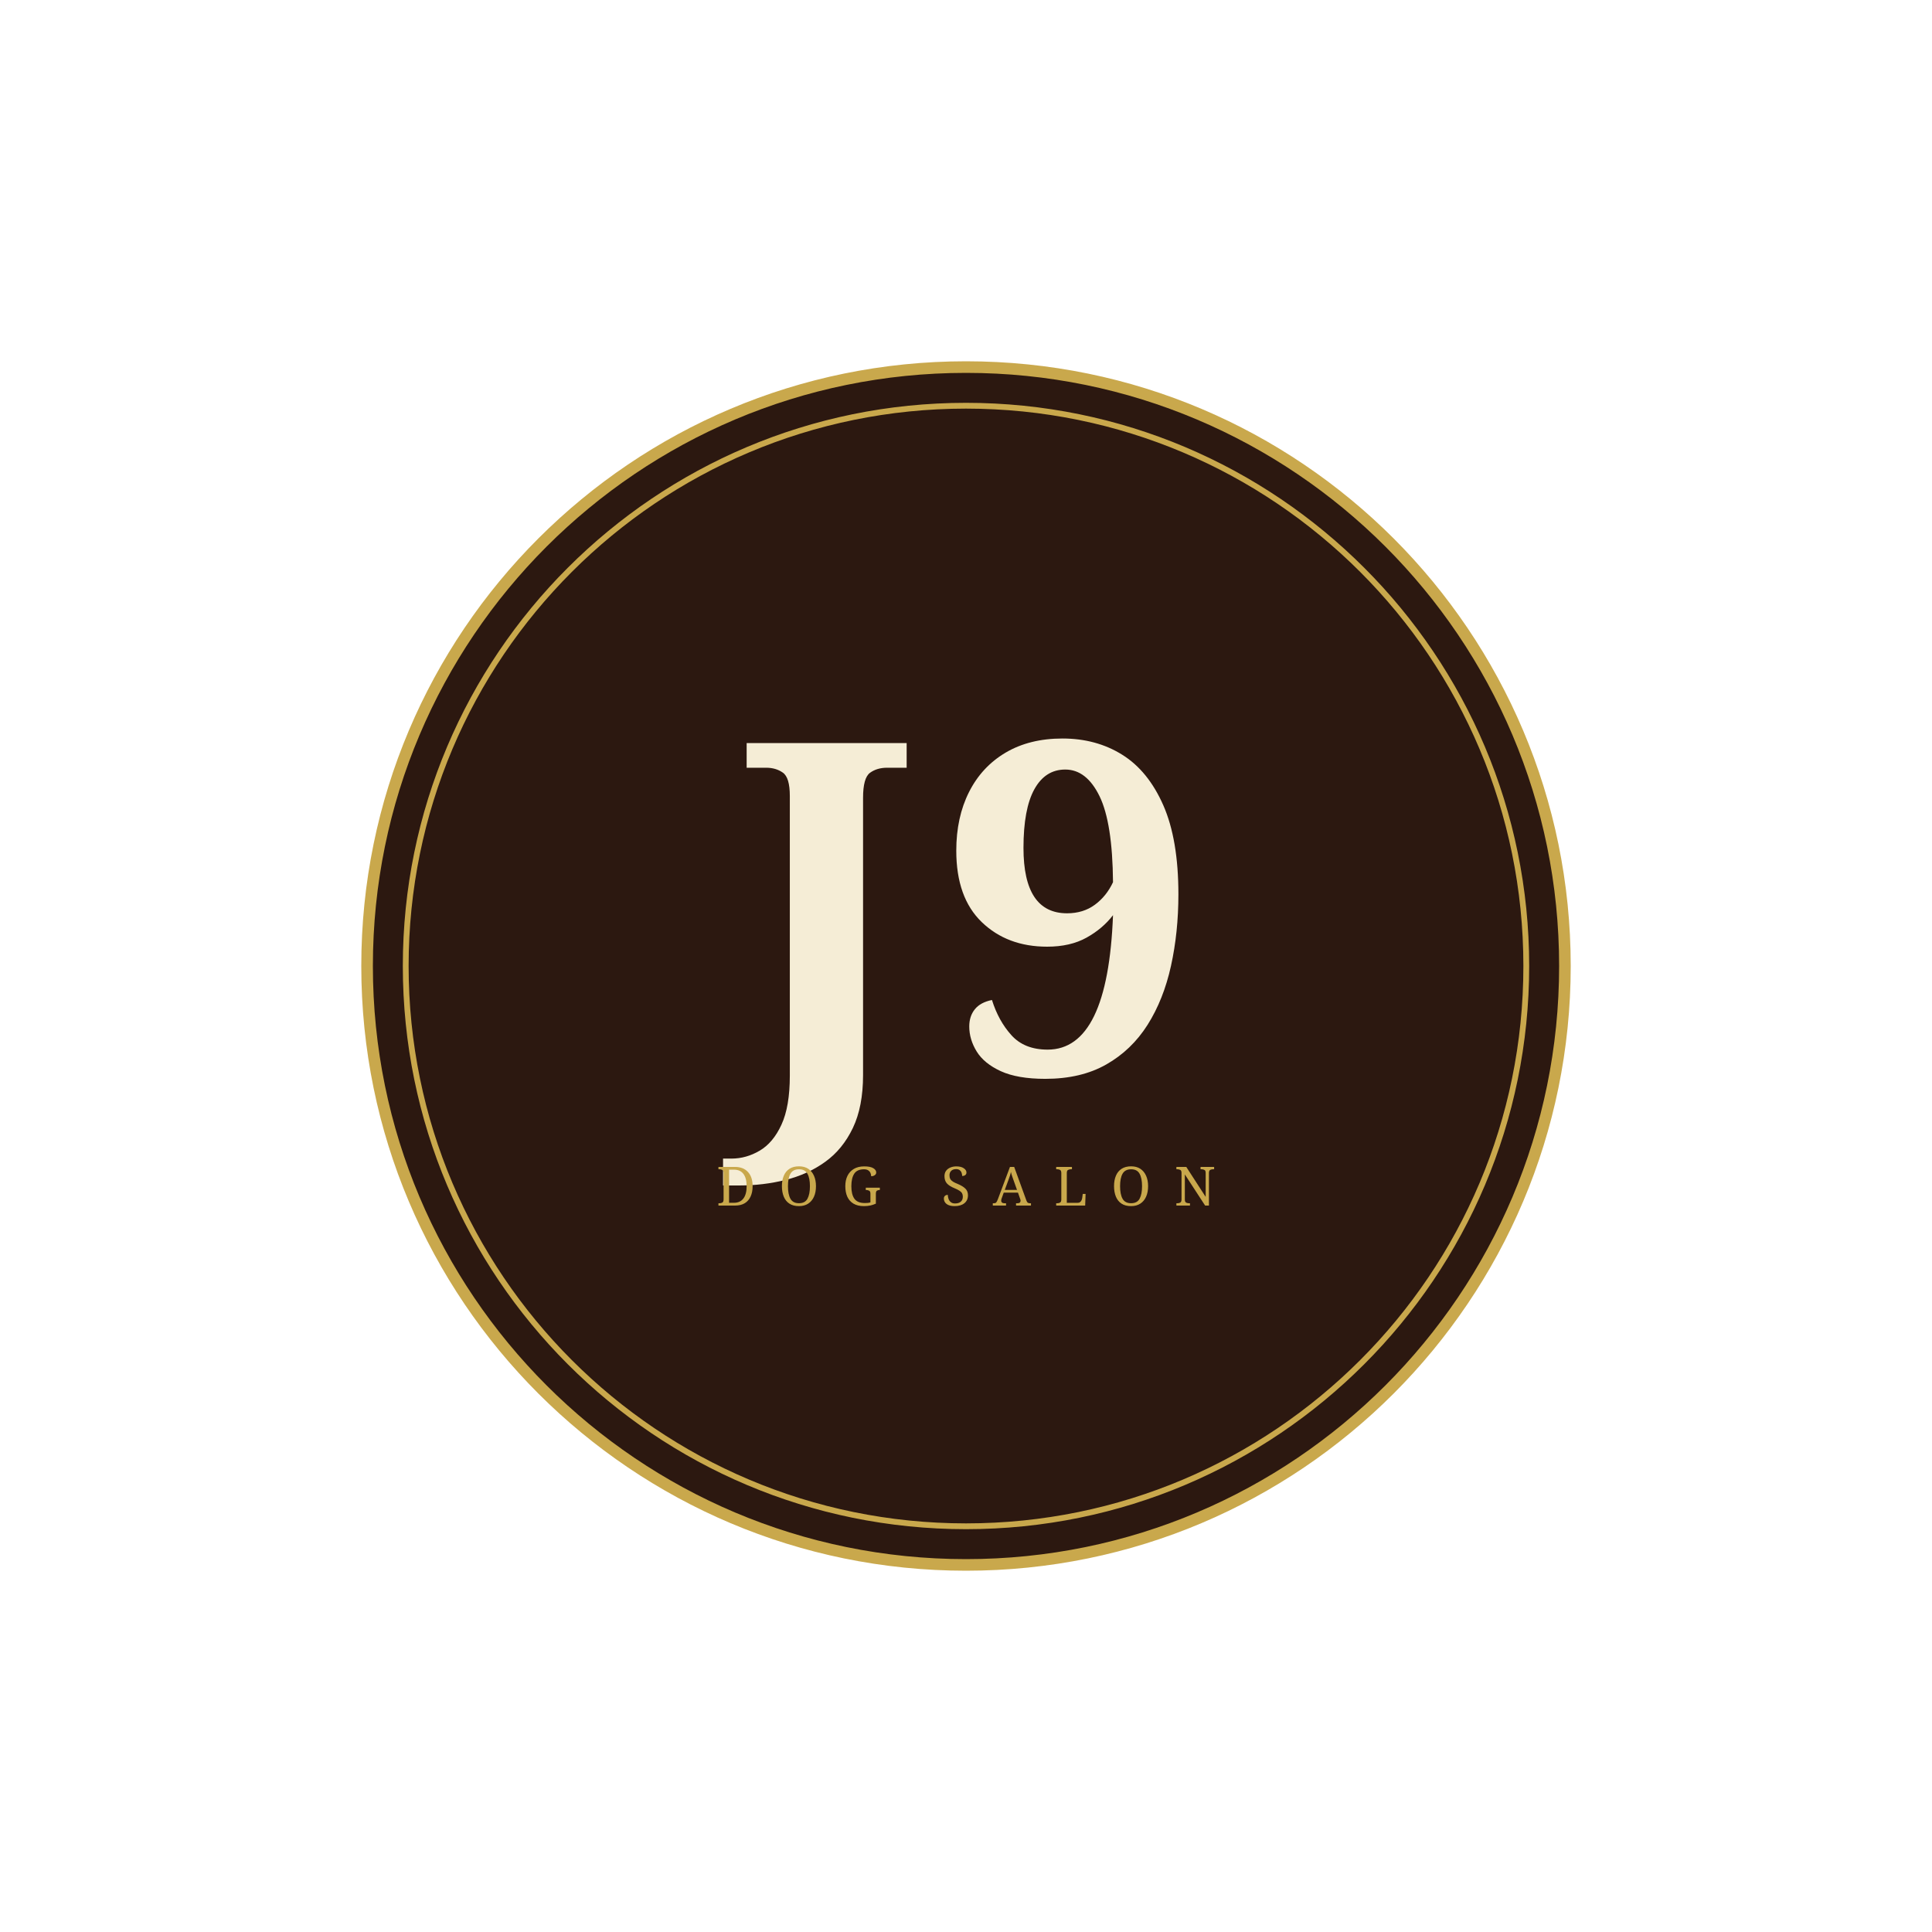
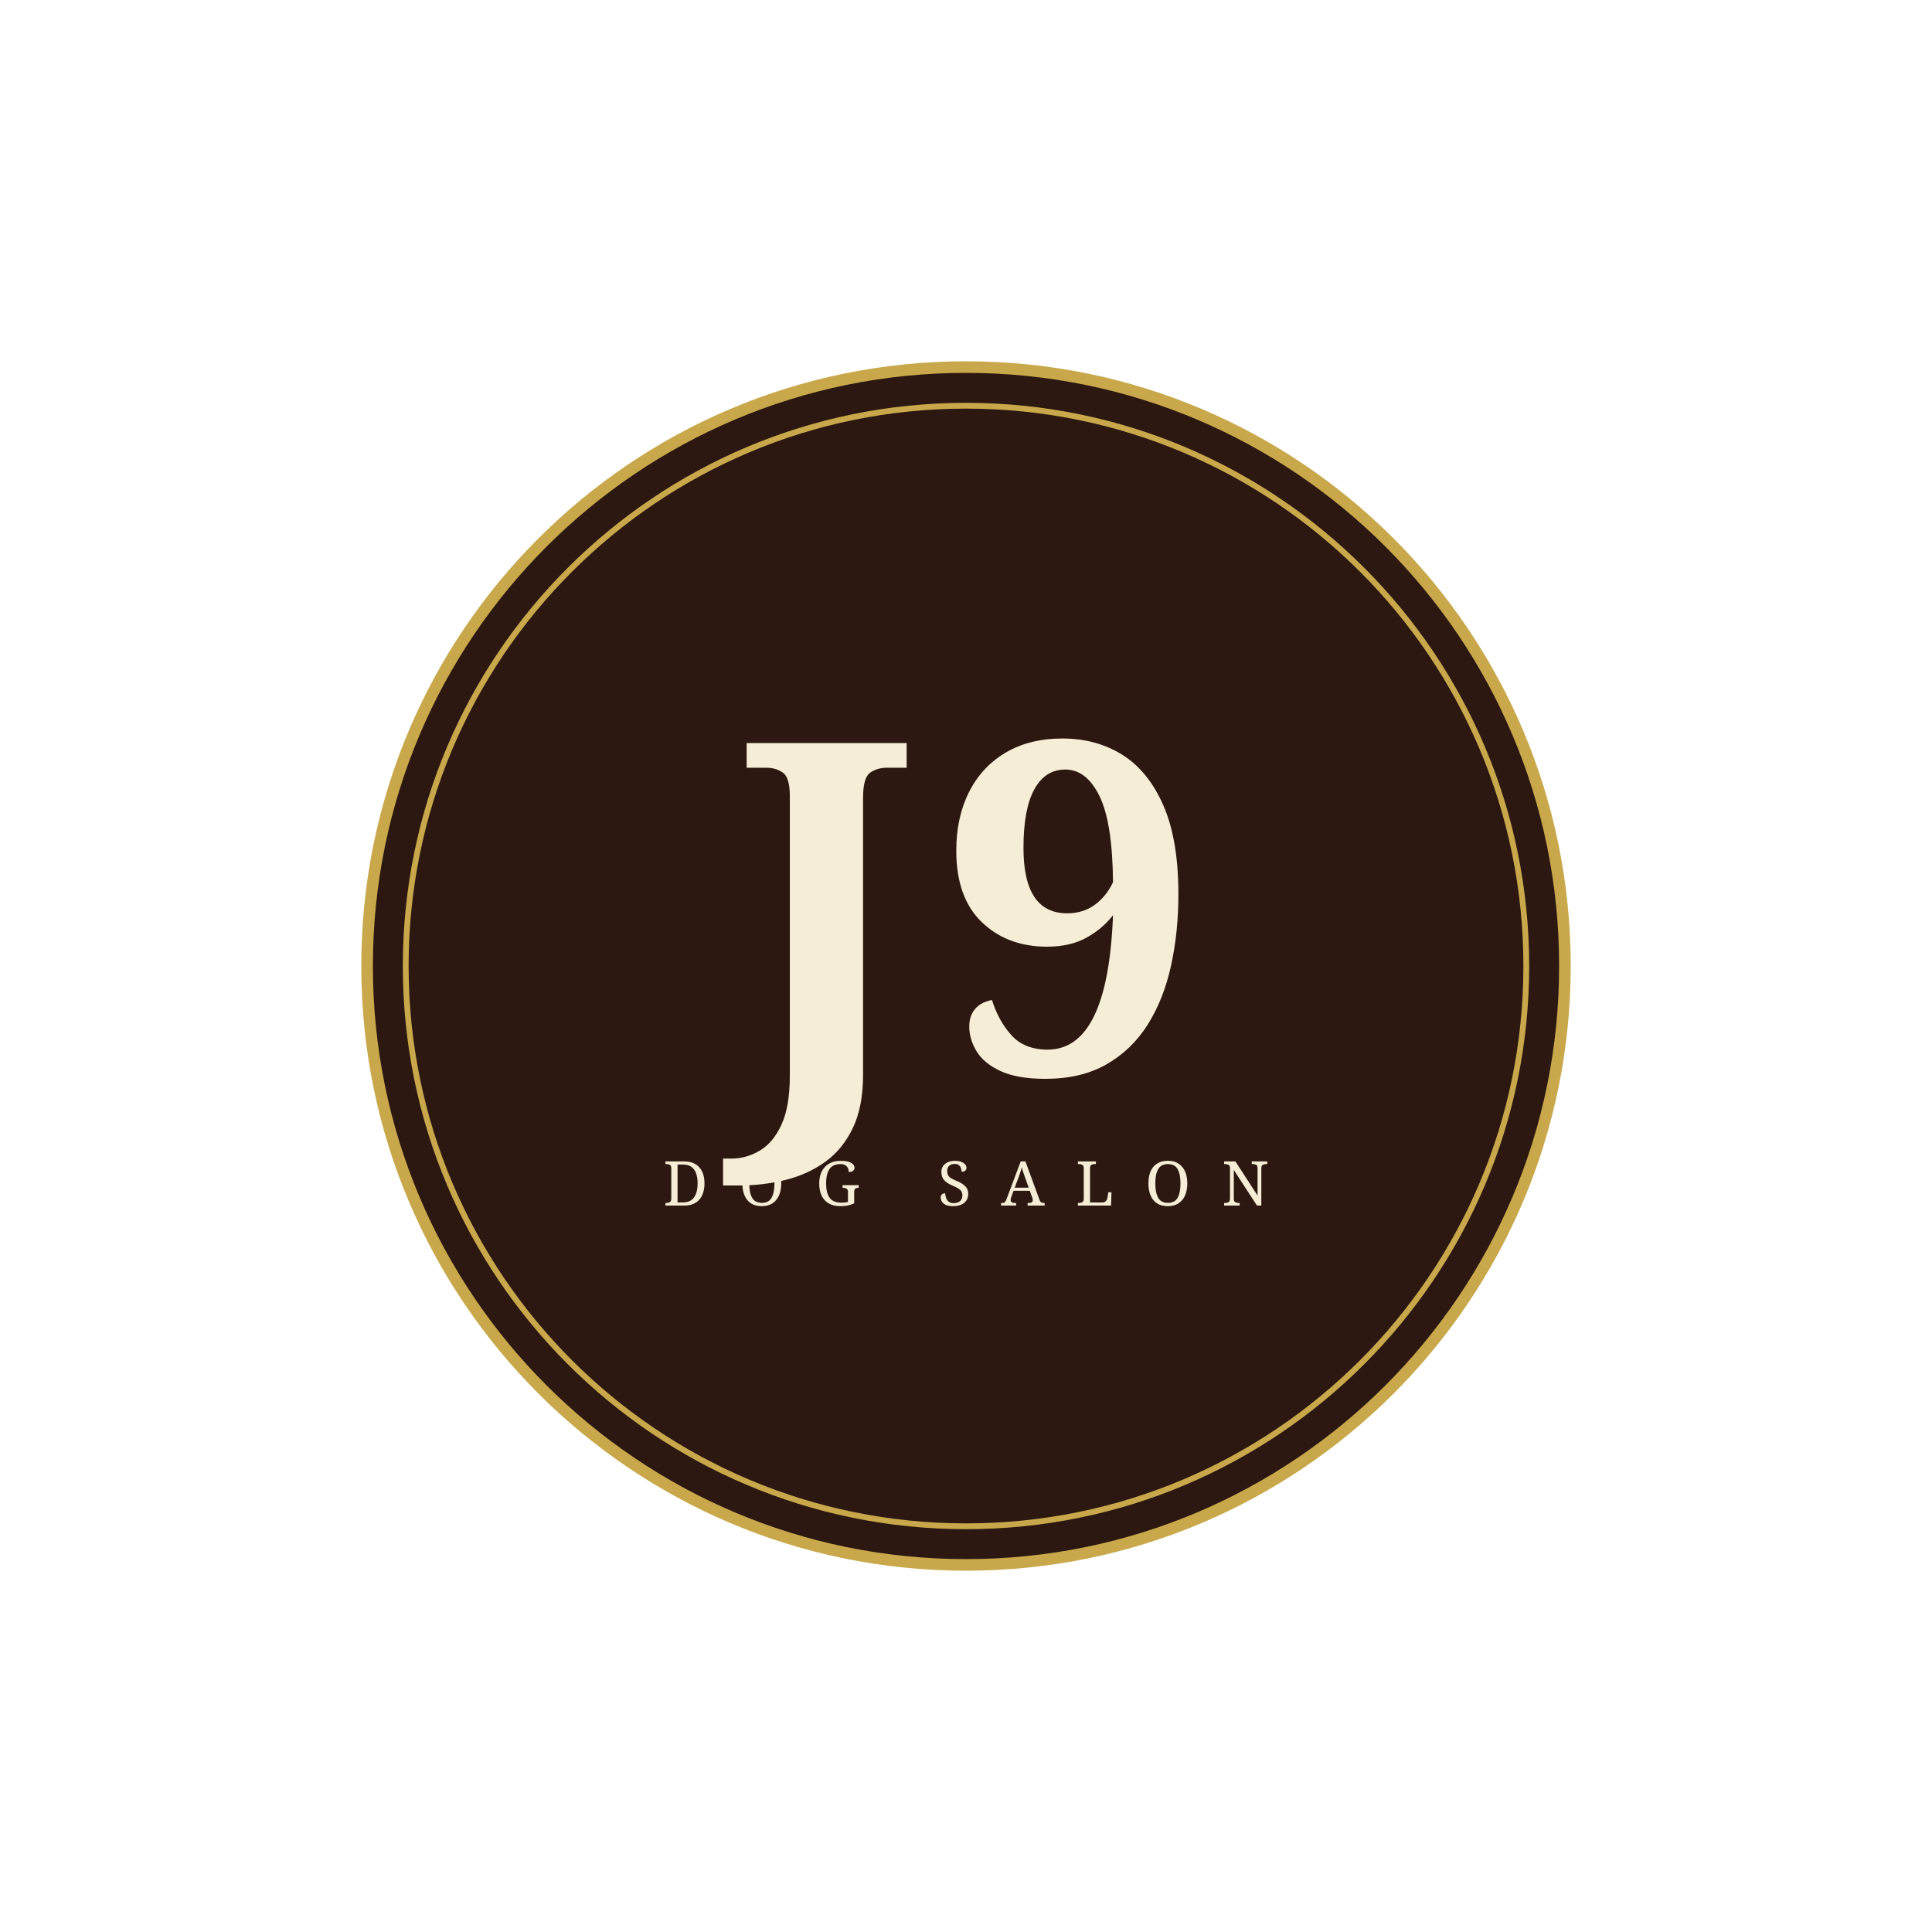
<svg xmlns="http://www.w3.org/2000/svg" width="500" height="500" viewBox="0 0 500 500">
  <circle cx="250" cy="250" r="155" fill="#2C1810" />
  <circle cx="250" cy="250" r="155" fill="none" stroke="#C9A84C" stroke-width="3" />
  <circle cx="250" cy="250" r="145" fill="none" stroke="#C9A84C" stroke-width="1.5" />
  <text x="250" y="278" text-anchor="middle" font-family="Georgia, serif" font-size="120" font-weight="700" letter-spacing="6" fill="#F5EDD6">J9</text>
-   <text x="250" y="312" text-anchor="middle" font-family="Georgia, serif" font-size="14" letter-spacing="6" fill="#C9A84C">DOG SALON</text>
+   <text x="250" y="312" text-anchor="middle" font-family="Georgia, serif" font-size="16" letter-spacing="8" fill="#F5EDD6">DOG SALON</text>
</svg>
